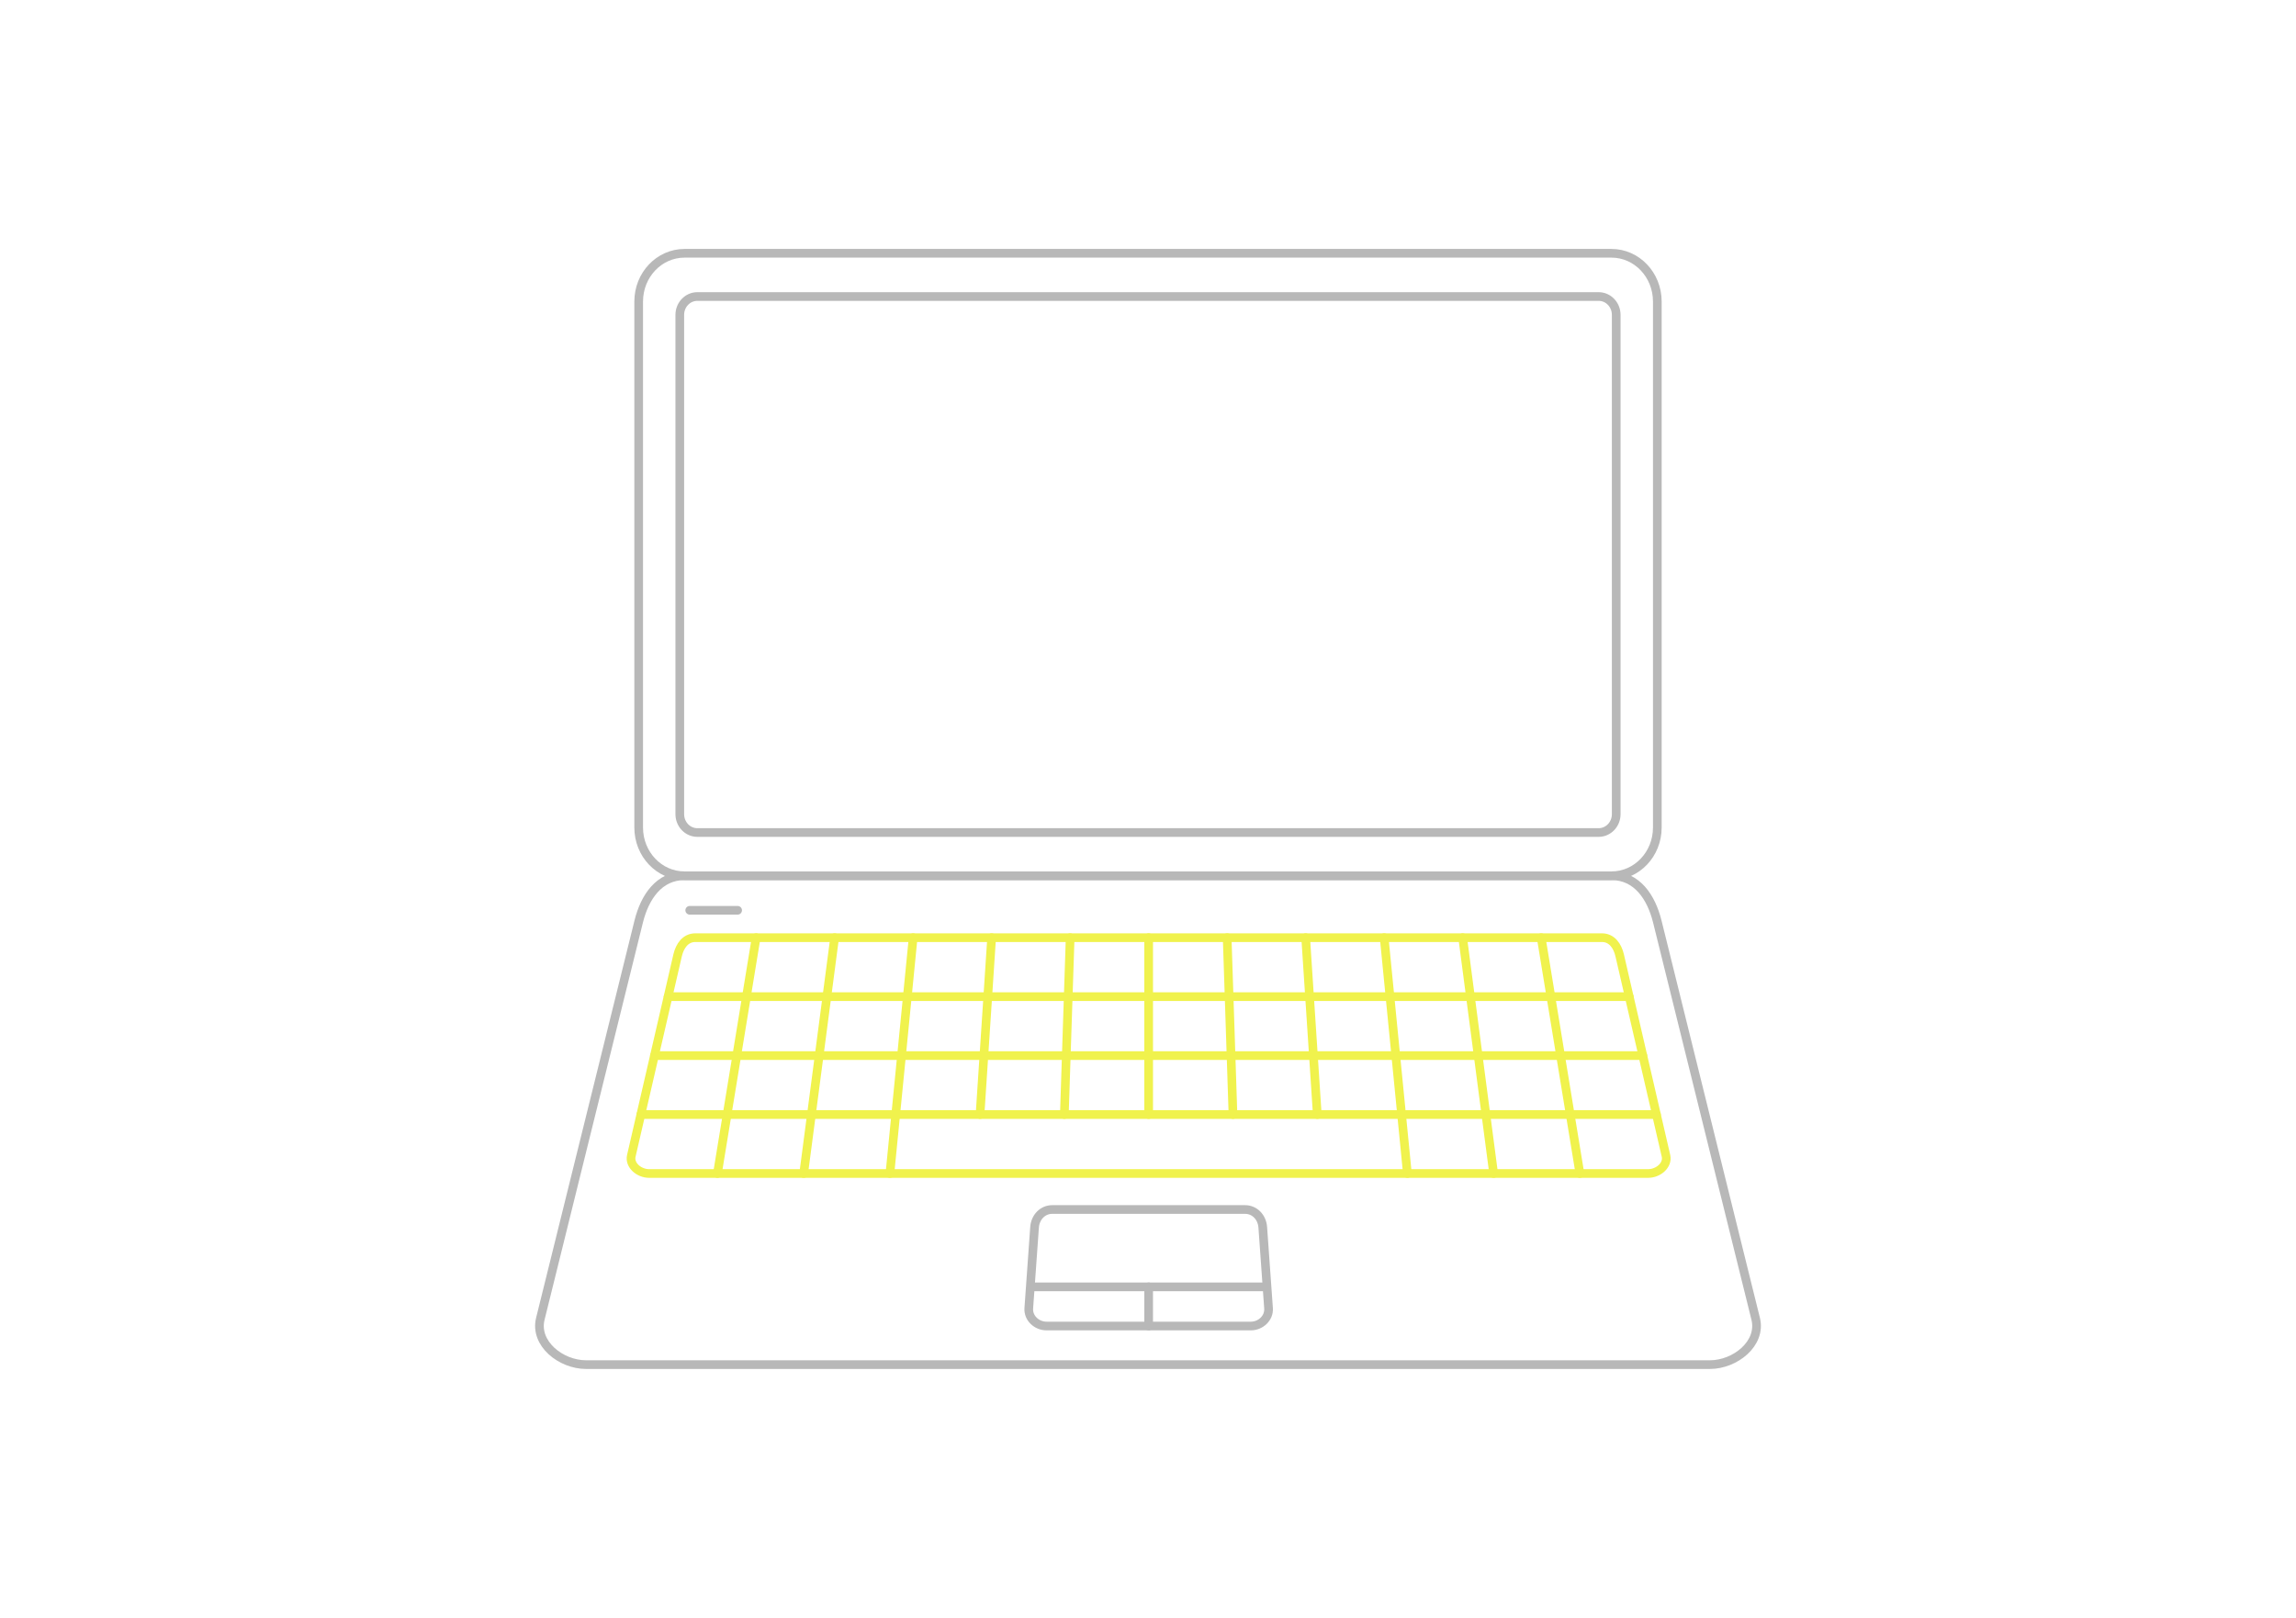
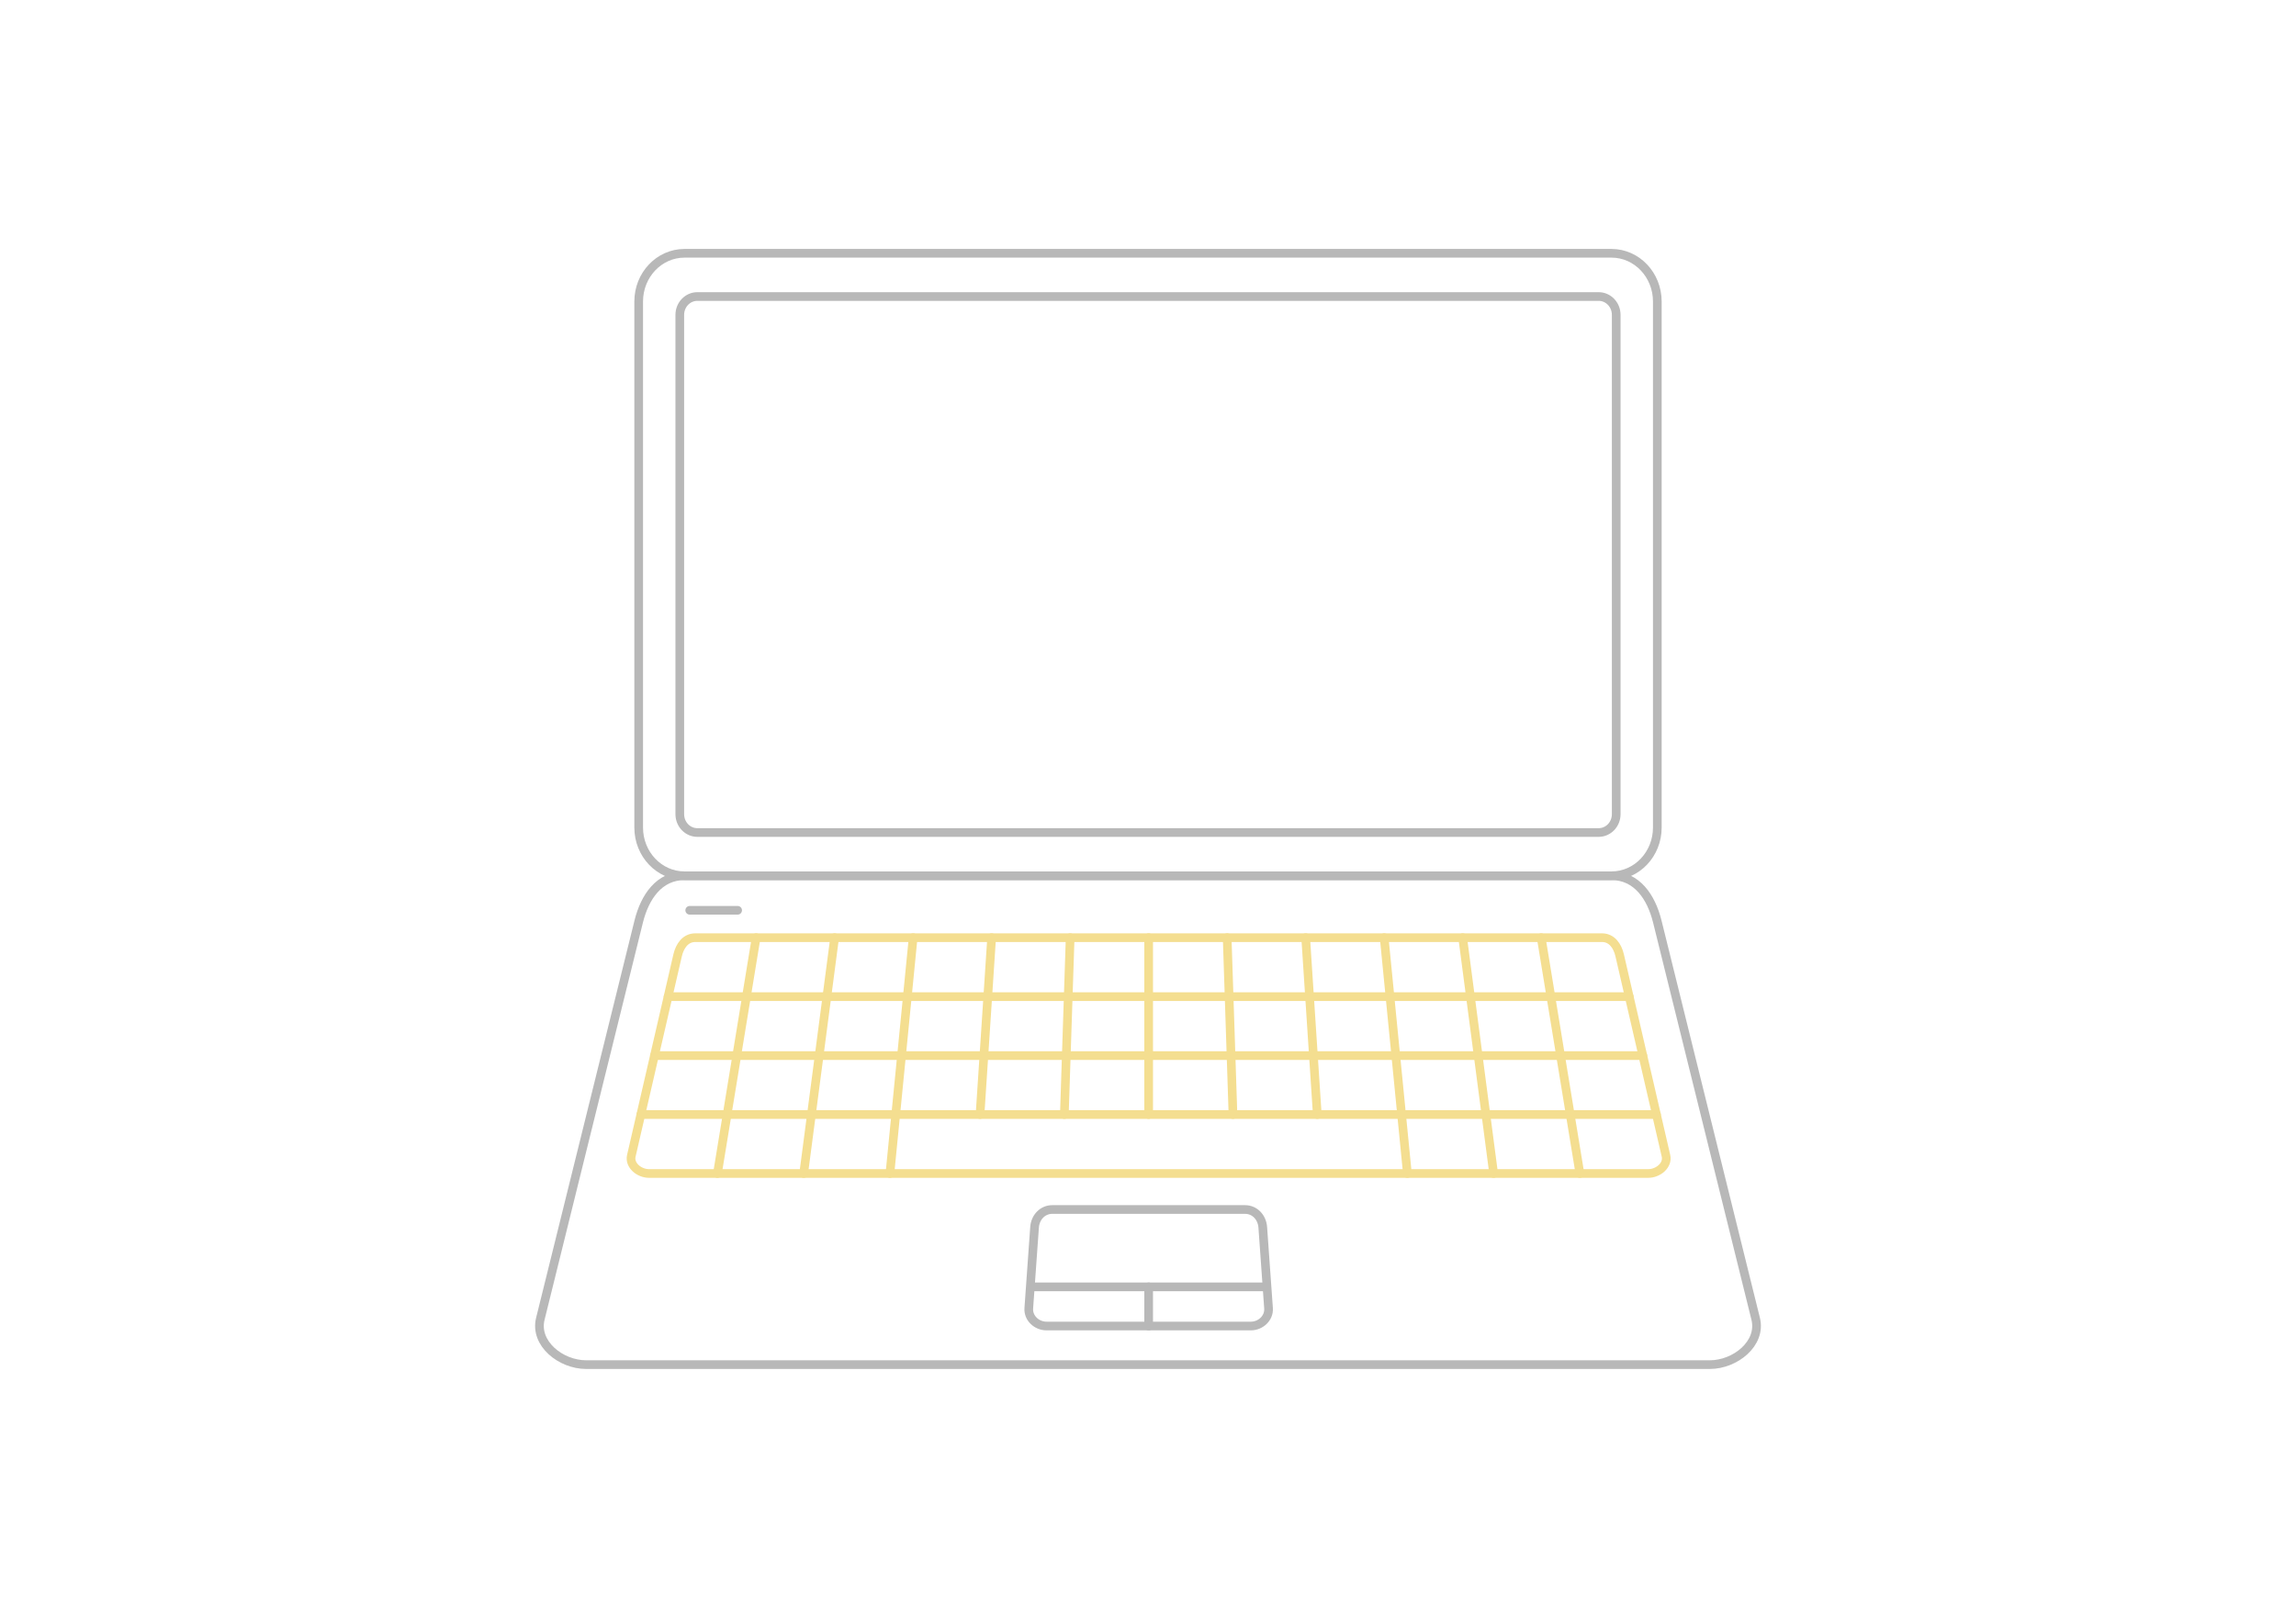
<svg xmlns="http://www.w3.org/2000/svg" width="210mm" height="148mm" viewBox="0 0 210 148" version="1.1" id="svg8">
  <defs id="defs2" />
  <g id="layer1" transform="translate(-1326,-168.9797)">
    <rect style="font-variation-settings:normal;fill:none;fill-opacity:1;fill-rule:evenodd;stroke:#b8b8b8;stroke-width:0.794;stroke-linecap:round;stroke-linejoin:round;stroke-miterlimit:4;stroke-dasharray:none;stroke-dashoffset:0;stroke-opacity:1;stop-color:#000000" id="rect215" width="93.168" height="56.942" x="1384.416" y="192.149" rx="4.192" ry="4.411" />
    <rect style="font-variation-settings:normal;fill:none;fill-opacity:1;fill-rule:evenodd;stroke:#b8b8b8;stroke-width:0.794;stroke-linecap:butt;stroke-linejoin:miter;stroke-miterlimit:4;stroke-dasharray:none;stroke-dashoffset:0;stroke-opacity:1;stop-color:#000000" id="rect216" width="85.648" height="49.031" x="1388.176" y="196.104" rx="1.605" ry="1.676" />
    <path id="path216" style="fill:none;fill-rule:evenodd;stroke:#b8b8b8;stroke-width:0.794;stroke-linecap:round;stroke-linejoin:round;stop-color:#000000" d="m 1388.609,249.091 h 84.783 c 2.322,0 3.634,1.938 4.192,4.192 l 8.996,36.335 c 0.558,2.254 -1.87,4.192 -4.192,4.192 h -102.775 c -2.323,0 -4.75,-1.938 -4.192,-4.192 l 8.996,-36.335 c 0.558,-2.254 1.87,-4.192 4.192,-4.192 z" />
-     <path id="path217" style="fill:none;fill-rule:evenodd;stroke:#f0f24d;stroke-width:0.794;stroke-opacity:1;stop-color:#000000" d="m 1389.597,254.754 h 82.925 c 0.897,0 1.418,0.746 1.62,1.62 l 4.233,18.332 c 0.202,0.874 -0.723,1.62 -1.62,1.62 h -91.392 c -0.897,0 -1.822,-0.746 -1.62,-1.62 l 4.233,-18.332 c 0.202,-0.874 0.723,-1.62 1.62,-1.62 z" />
+     <path id="path217" style="fill:none;fill-rule:evenodd;stroke:#f4de90;stroke-width:0.794;stroke-opacity:1;stop-color:#000000" d="m 1389.597,254.754 h 82.925 c 0.897,0 1.418,0.746 1.62,1.62 l 4.233,18.332 c 0.202,0.874 -0.723,1.62 -1.62,1.62 h -91.392 c -0.897,0 -1.822,-0.746 -1.62,-1.62 l 4.233,-18.332 c 0.202,-0.874 0.723,-1.62 1.62,-1.62 z" />
    <path style="fill:none;fill-opacity:1;stroke:#b8b8b8;stroke-width:0.794;stroke-linecap:round;stroke-linejoin:round;stroke-dasharray:none;stroke-opacity:1;paint-order:normal" d="m 1389.085,252.249 h 4.381" id="path218" />
    <path id="path219" style="fill:none;fill-rule:evenodd;stroke:#b8b8b8;stroke-width:0.794;stop-color:#000000" d="m 1422.245,279.62 h 17.631 c 0.897,0 1.556,0.725 1.62,1.62 l 0.529,7.418 c 0.064,0.895 -0.723,1.62 -1.62,1.62 h -18.689 c -0.897,0 -1.684,-0.725 -1.62,-1.62 l 0.529,-7.418 c 0.064,-0.895 0.723,-1.62 1.62,-1.62 z" />
    <path style="fill:none;fill-opacity:1;stroke:#b8b8b8;stroke-width:0.794;stroke-linecap:round;stroke-linejoin:round;stroke-dasharray:none;stroke-opacity:1;paint-order:normal" d="m 1420.333,286.698 h 21.454" id="path220" />
    <path style="fill:none;fill-opacity:1;stroke:#b8b8b8;stroke-width:0.794;stroke-linecap:round;stroke-linejoin:round;stroke-dasharray:none;stroke-opacity:1;paint-order:normal" d="m 1431.06,286.698 v 3.58" id="path221" />
-     <path style="fill:none;fill-opacity:1;stroke:#f0f24d;stroke-width:0.794;stroke-linecap:round;stroke-linejoin:round;stroke-dasharray:none;stroke-opacity:1;paint-order:normal" d="m 1385.861,265.54 h 90.399" id="path222" />
-     <path style="fill:none;fill-opacity:1;stroke:#f0f24d;stroke-width:0.794;stroke-linecap:round;stroke-linejoin:round;stroke-dasharray:none;stroke-opacity:1;paint-order:normal" d="m 1387.106,260.147 h 87.908" id="path223" />
-     <path style="fill:none;fill-opacity:1;stroke:#f0f24d;stroke-width:0.794;stroke-linecap:round;stroke-linejoin:round;stroke-dasharray:none;stroke-opacity:1;paint-order:normal" d="m 1384.615,270.933 h 92.89" id="path224" />
-     <path style="fill:none;fill-opacity:1;stroke:#f0f24d;stroke-width:0.794;stroke-linecap:round;stroke-linejoin:round;stroke-dasharray:none;stroke-opacity:1;paint-order:normal" d="m 1431.06,254.754 v 16.179" id="path225" />
-     <path style="fill:none;fill-opacity:1;stroke:#f0f24d;stroke-width:0.794;stroke-linecap:round;stroke-linejoin:round;stroke-dasharray:none;stroke-opacity:1;paint-order:normal" d="m 1452.601,254.754 2.123,21.573" id="path226" />
-     <path style="fill:none;fill-opacity:1;stroke:#f0f24d;stroke-width:0.794;stroke-linecap:round;stroke-linejoin:round;stroke-dasharray:none;stroke-opacity:1;paint-order:normal" d="m 1466.963,254.754 3.539,21.573" id="path227" />
-     <path style="fill:none;fill-opacity:1;stroke:#f0f24d;stroke-width:0.794;stroke-linecap:round;stroke-linejoin:round;stroke-dasharray:none;stroke-opacity:1;paint-order:normal" d="m 1459.782,254.754 2.831,21.573" id="path228" />
-     <path style="fill:none;fill-opacity:1;stroke:#f0f24d;stroke-width:0.794;stroke-linecap:round;stroke-linejoin:round;stroke-dasharray:none;stroke-opacity:1;paint-order:normal" d="m 1409.519,254.754 -2.124,21.573" id="path230" />
-     <path style="fill:none;fill-opacity:1;stroke:#f0f24d;stroke-width:0.794;stroke-linecap:round;stroke-linejoin:round;stroke-dasharray:none;stroke-opacity:1;paint-order:normal" d="m 1395.158,254.754 -3.539,21.573" id="path231" />
-     <path style="fill:none;fill-opacity:1;stroke:#f0f24d;stroke-width:0.794;stroke-linecap:round;stroke-linejoin:round;stroke-dasharray:none;stroke-opacity:1;paint-order:normal" d="m 1402.338,254.754 -2.831,21.573" id="path232" />
-     <path style="fill:none;fill-opacity:1;stroke:#f0f24d;stroke-width:0.794;stroke-linecap:round;stroke-linejoin:round;stroke-dasharray:none;stroke-opacity:1;paint-order:normal" d="m 1423.88,254.754 -0.531,16.179" id="path234" />
-     <path style="fill:none;fill-opacity:1;stroke:#f0f24d;stroke-width:0.794;stroke-linecap:round;stroke-linejoin:round;stroke-dasharray:none;stroke-opacity:1;paint-order:normal" d="m 1438.241,254.754 0.531,16.179" id="path235" />
-     <path style="fill:none;fill-opacity:1;stroke:#f0f24d;stroke-width:0.794;stroke-linecap:round;stroke-linejoin:round;stroke-dasharray:none;stroke-opacity:1;paint-order:normal" d="m 1416.699,254.754 -1.062,16.179" id="path366" />
-     <path style="fill:none;fill-opacity:1;stroke:#f0f24d;stroke-width:0.794;stroke-linecap:round;stroke-linejoin:round;stroke-dasharray:none;stroke-opacity:1;paint-order:normal" d="m 1445.421,254.754 1.062,16.179" id="path367" />
+     <path style="fill:none;fill-opacity:1;stroke:#f4de90;stroke-width:0.794;stroke-linecap:round;stroke-linejoin:round;stroke-dasharray:none;stroke-opacity:1;paint-order:normal" d="m 1385.861,265.54 h 90.399" id="path222" />
+     <path style="fill:none;fill-opacity:1;stroke:#f4de90;stroke-width:0.794;stroke-linecap:round;stroke-linejoin:round;stroke-dasharray:none;stroke-opacity:1;paint-order:normal" d="m 1387.106,260.147 h 87.908" id="path223" />
+     <path style="fill:none;fill-opacity:1;stroke:#f4de90;stroke-width:0.794;stroke-linecap:round;stroke-linejoin:round;stroke-dasharray:none;stroke-opacity:1;paint-order:normal" d="m 1384.615,270.933 h 92.89" id="path224" />
+     <path style="fill:none;fill-opacity:1;stroke:#f4de90;stroke-width:0.794;stroke-linecap:round;stroke-linejoin:round;stroke-dasharray:none;stroke-opacity:1;paint-order:normal" d="m 1431.06,254.754 v 16.179" id="path225" />
+     <path style="fill:none;fill-opacity:1;stroke:#f4de90;stroke-width:0.794;stroke-linecap:round;stroke-linejoin:round;stroke-dasharray:none;stroke-opacity:1;paint-order:normal" d="m 1452.601,254.754 2.123,21.573" id="path226" />
+     <path style="fill:none;fill-opacity:1;stroke:#f4de90;stroke-width:0.794;stroke-linecap:round;stroke-linejoin:round;stroke-dasharray:none;stroke-opacity:1;paint-order:normal" d="m 1466.963,254.754 3.539,21.573" id="path227" />
+     <path style="fill:none;fill-opacity:1;stroke:#f4de90;stroke-width:0.794;stroke-linecap:round;stroke-linejoin:round;stroke-dasharray:none;stroke-opacity:1;paint-order:normal" d="m 1459.782,254.754 2.831,21.573" id="path228" />
+     <path style="fill:none;fill-opacity:1;stroke:#f4de90;stroke-width:0.794;stroke-linecap:round;stroke-linejoin:round;stroke-dasharray:none;stroke-opacity:1;paint-order:normal" d="m 1409.519,254.754 -2.124,21.573" id="path230" />
+     <path style="fill:none;fill-opacity:1;stroke:#f4de90;stroke-width:0.794;stroke-linecap:round;stroke-linejoin:round;stroke-dasharray:none;stroke-opacity:1;paint-order:normal" d="m 1395.158,254.754 -3.539,21.573" id="path231" />
+     <path style="fill:none;fill-opacity:1;stroke:#f4de90;stroke-width:0.794;stroke-linecap:round;stroke-linejoin:round;stroke-dasharray:none;stroke-opacity:1;paint-order:normal" d="m 1402.338,254.754 -2.831,21.573" id="path232" />
+     <path style="fill:none;fill-opacity:1;stroke:#f4de90;stroke-width:0.794;stroke-linecap:round;stroke-linejoin:round;stroke-dasharray:none;stroke-opacity:1;paint-order:normal" d="m 1423.88,254.754 -0.531,16.179" id="path234" />
+     <path style="fill:none;fill-opacity:1;stroke:#f4de90;stroke-width:0.794;stroke-linecap:round;stroke-linejoin:round;stroke-dasharray:none;stroke-opacity:1;paint-order:normal" d="m 1438.241,254.754 0.531,16.179" id="path235" />
+     <path style="fill:none;fill-opacity:1;stroke:#f4de90;stroke-width:0.794;stroke-linecap:round;stroke-linejoin:round;stroke-dasharray:none;stroke-opacity:1;paint-order:normal" d="m 1416.699,254.754 -1.062,16.179" id="path366" />
+     <path style="fill:none;fill-opacity:1;stroke:#f4de90;stroke-width:0.794;stroke-linecap:round;stroke-linejoin:round;stroke-dasharray:none;stroke-opacity:1;paint-order:normal" d="m 1445.421,254.754 1.062,16.179" id="path367" />
  </g>
</svg>
